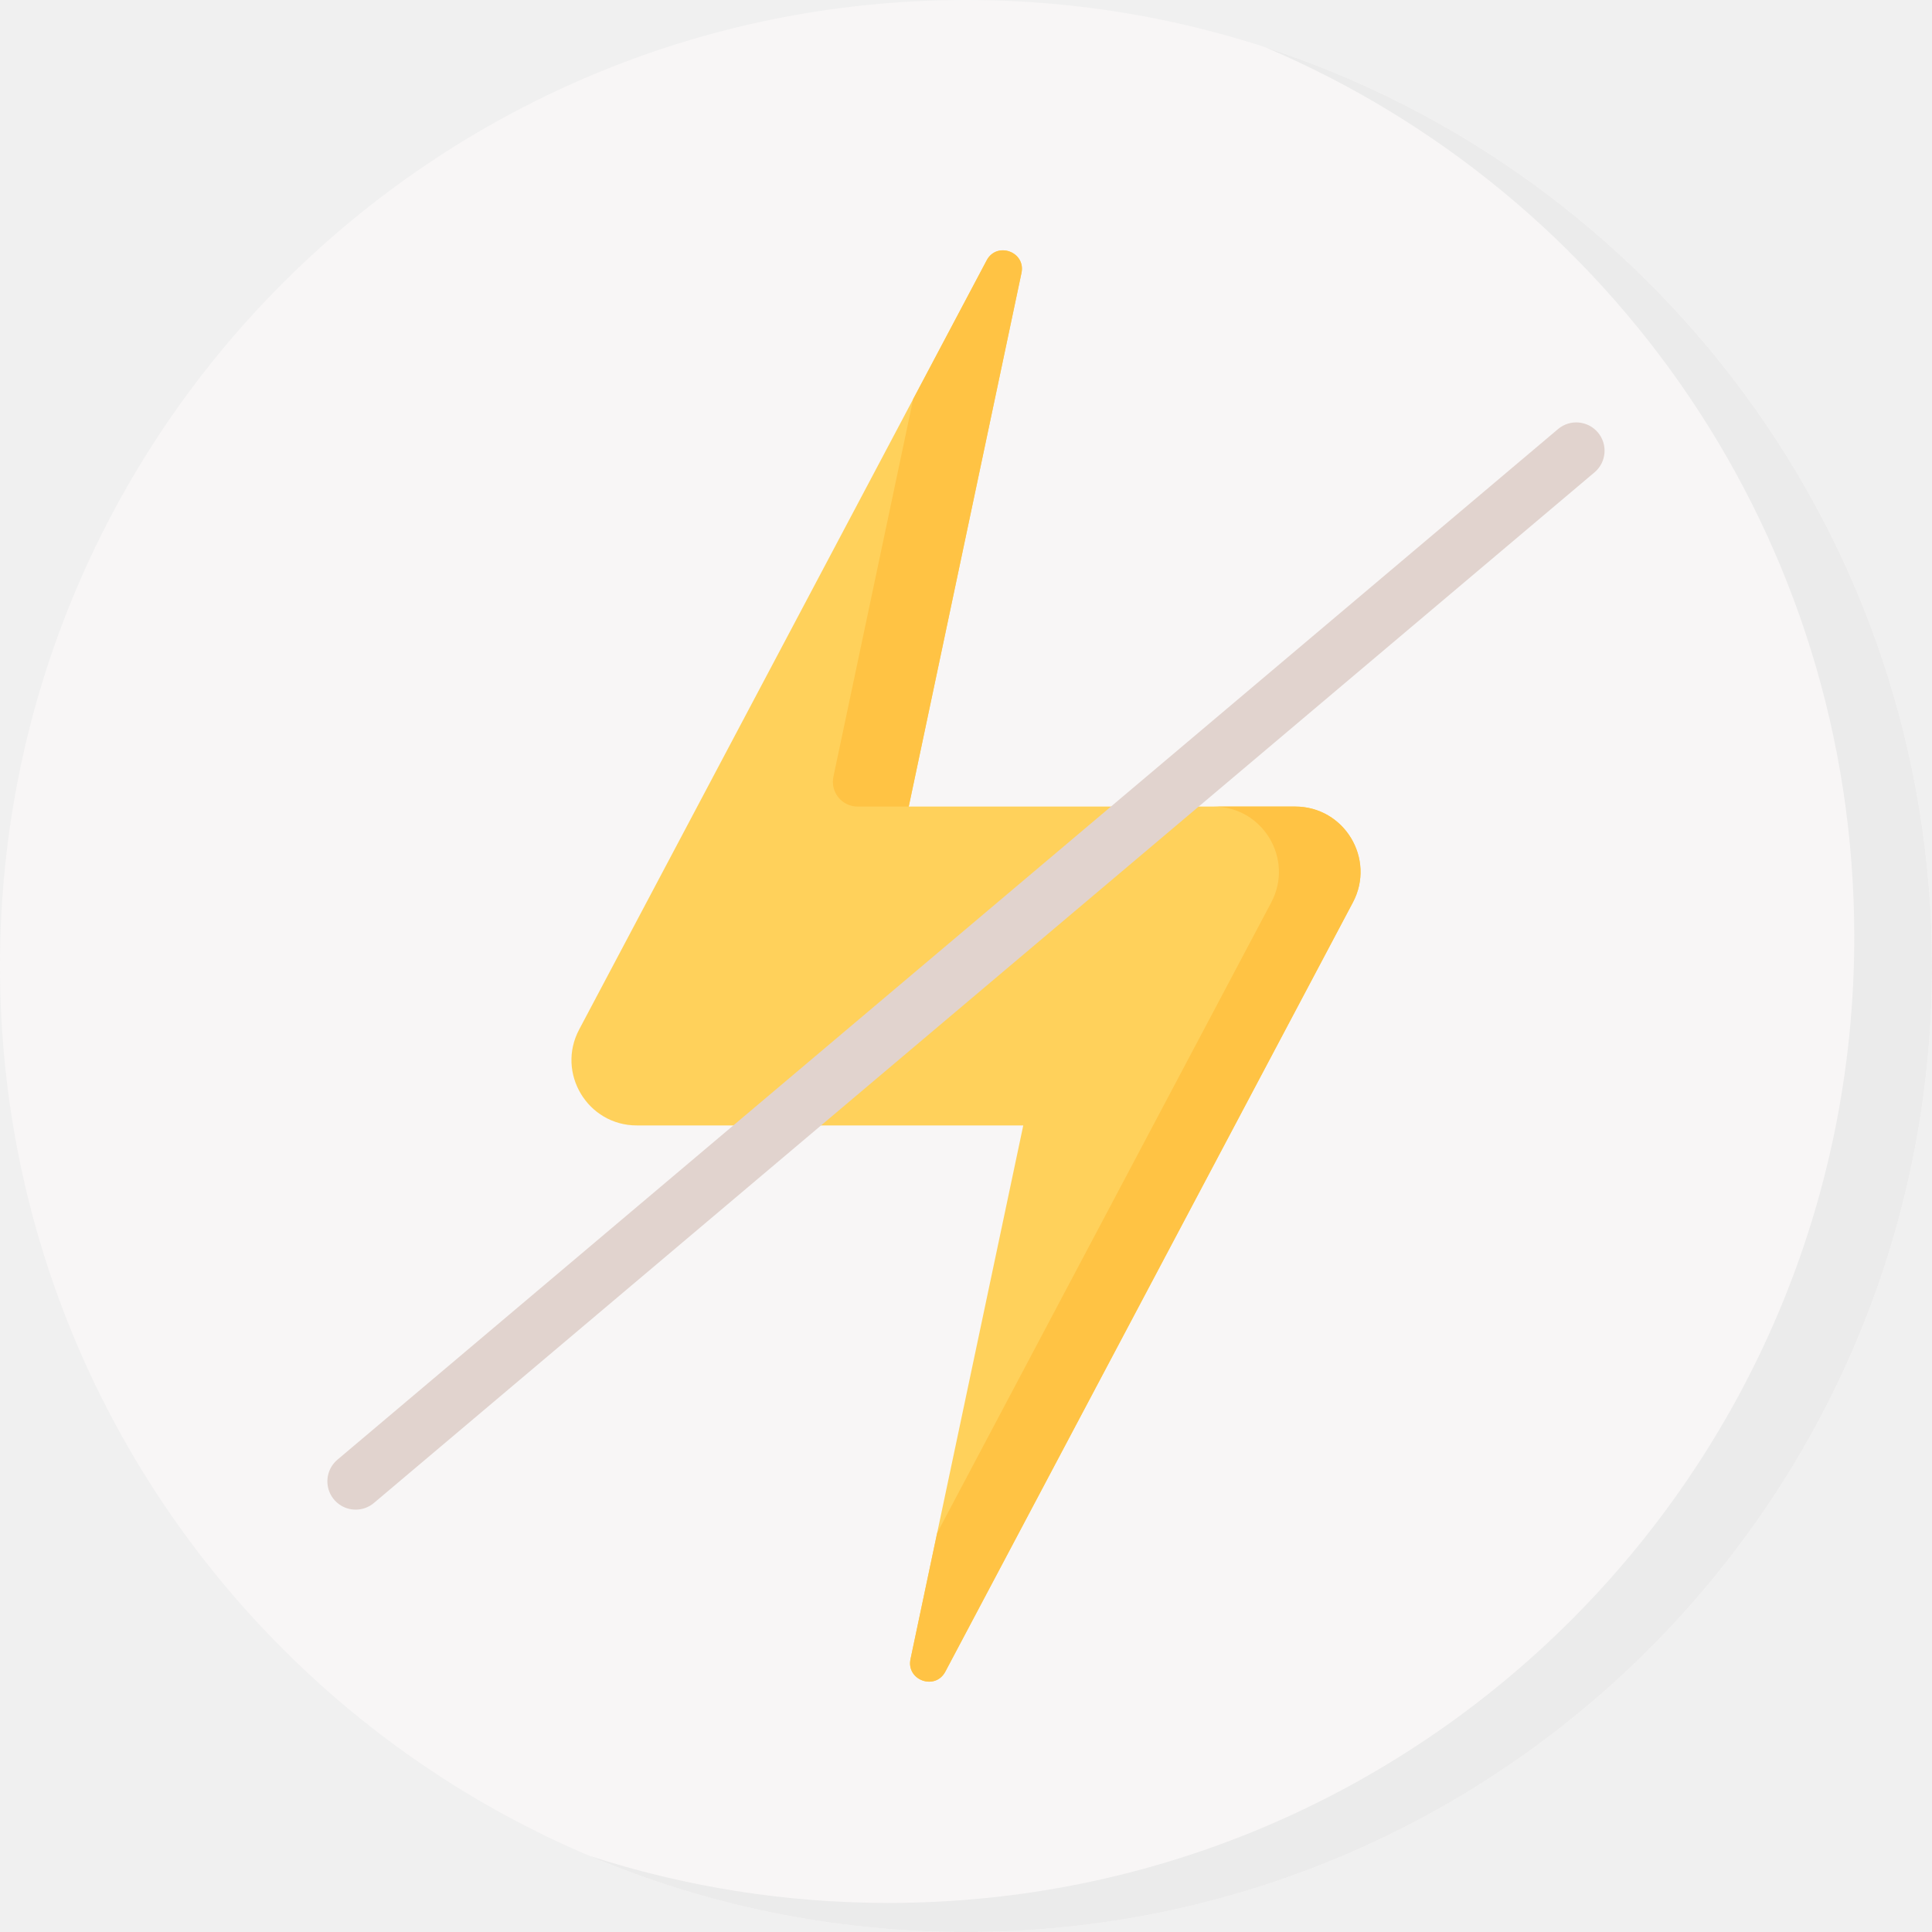
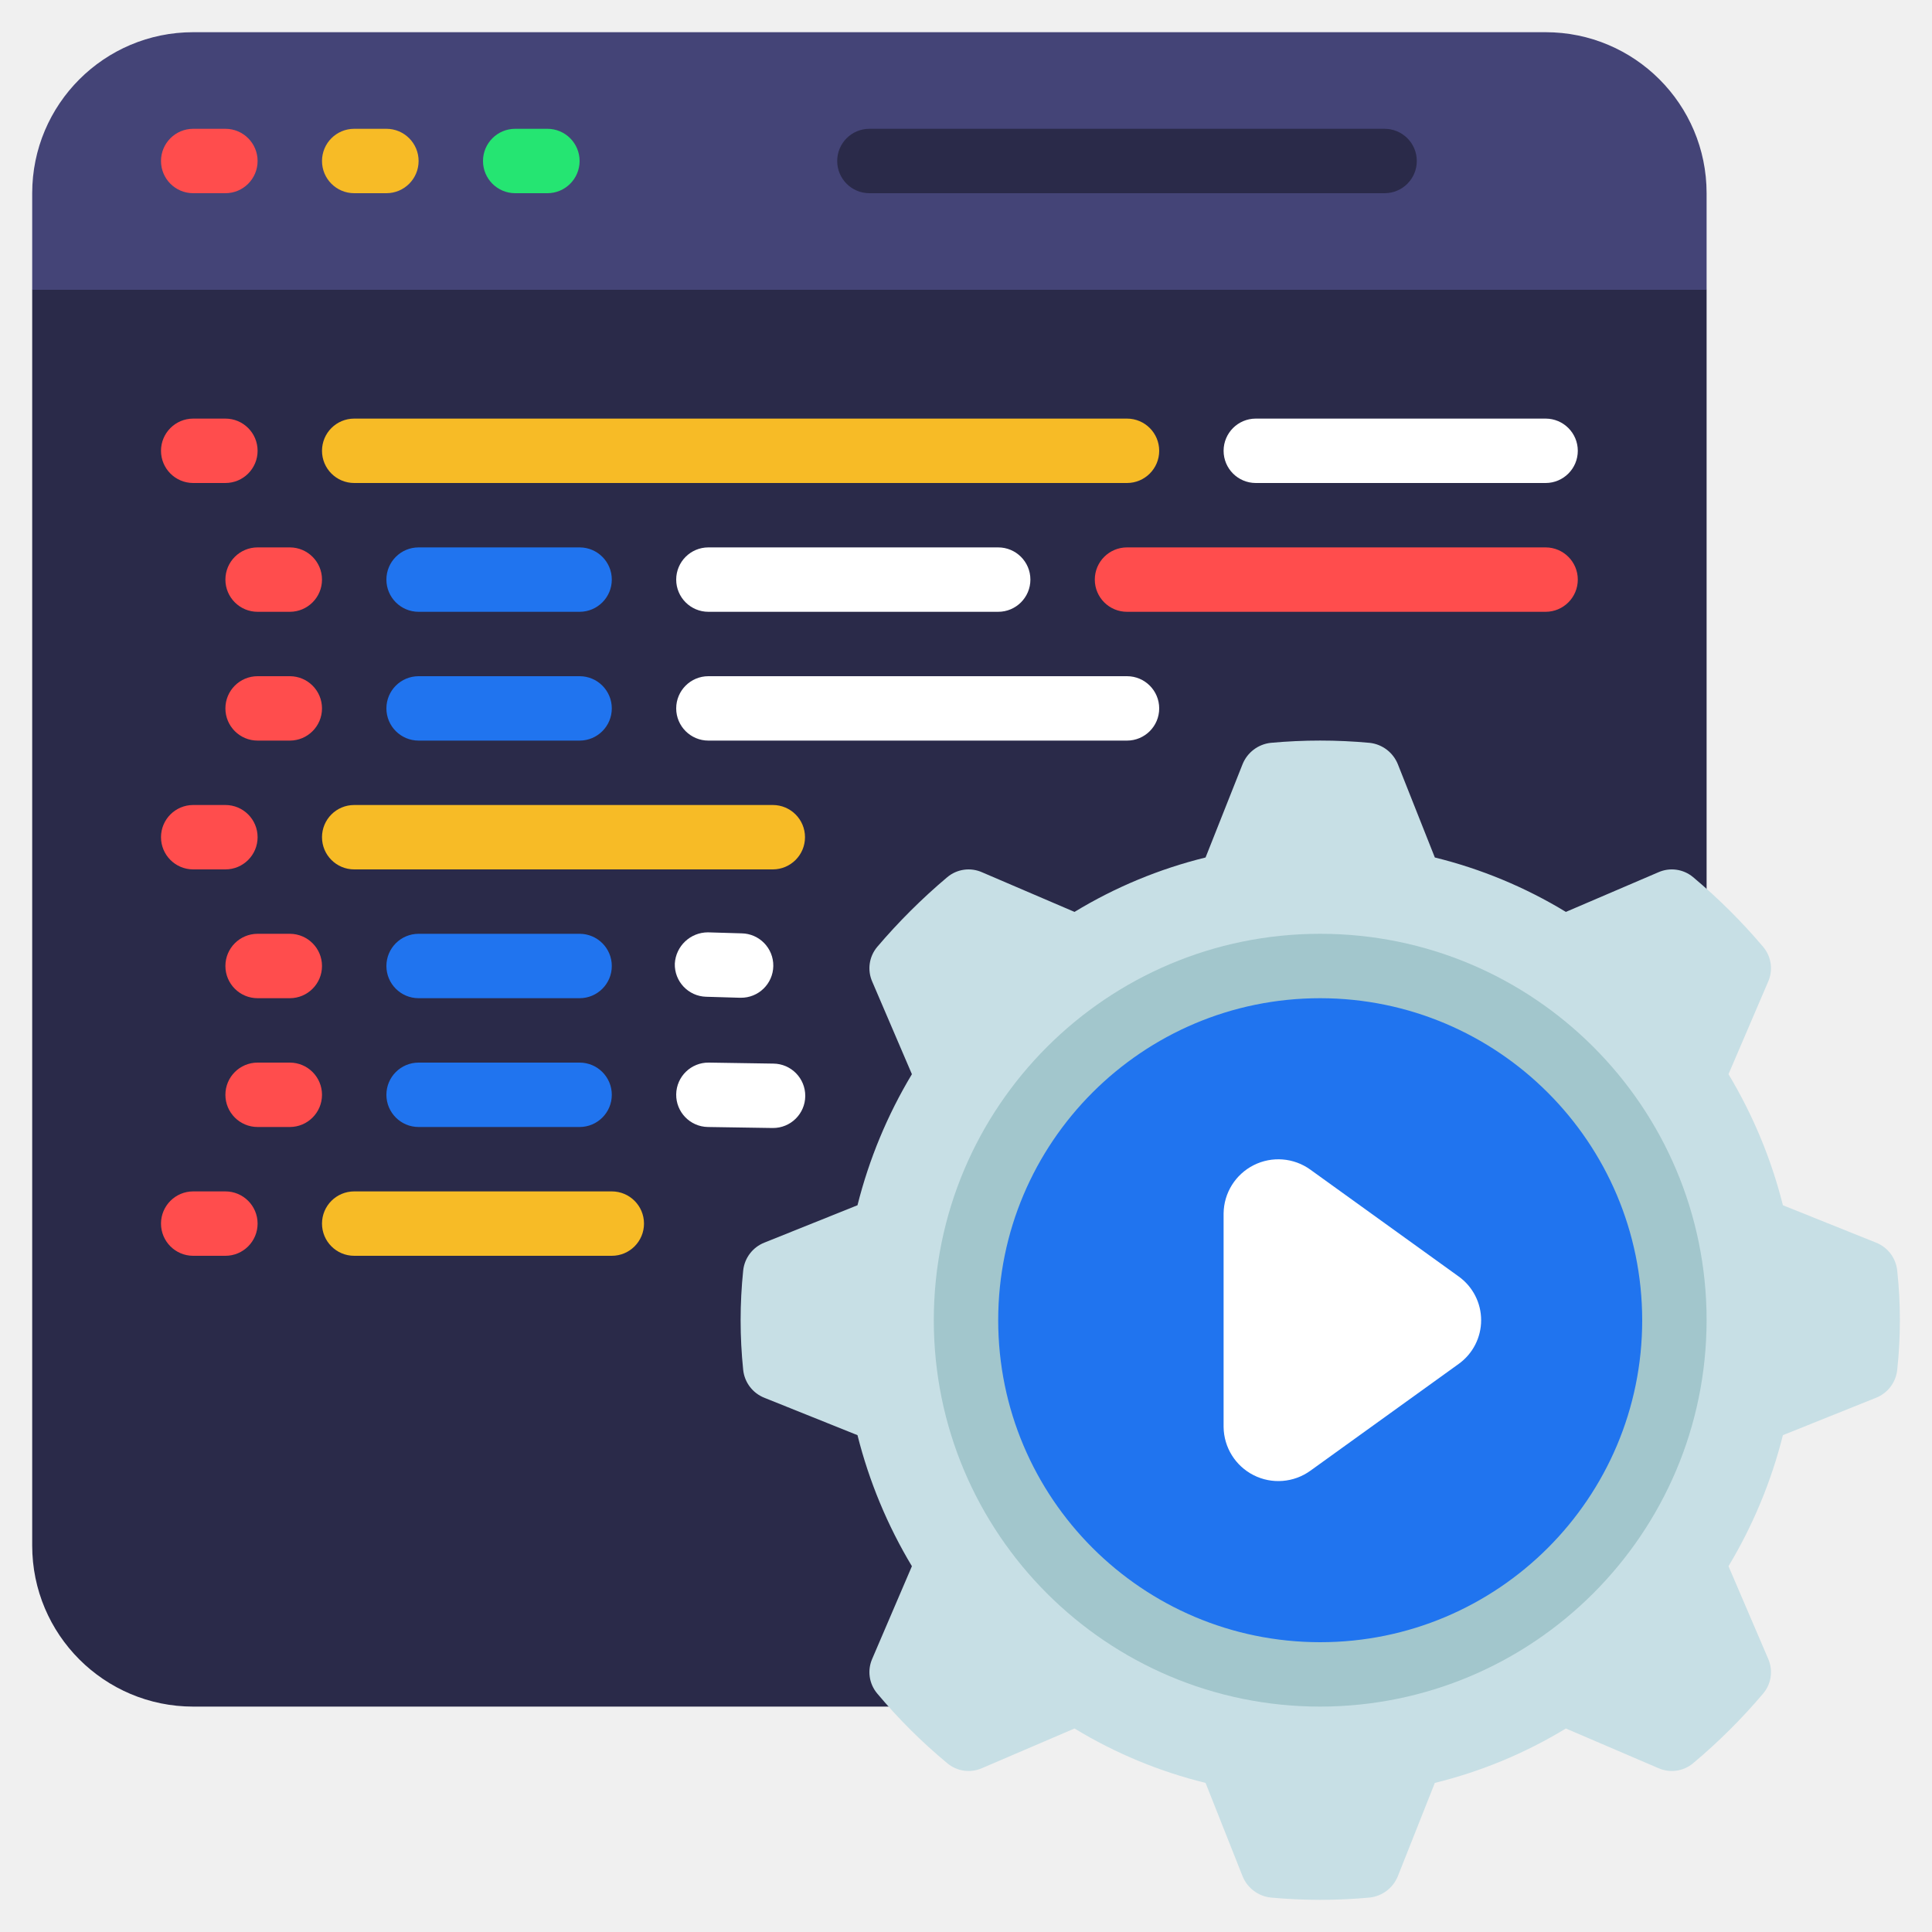
- <svg xmlns="http://www.w3.org/2000/svg" xml:space="preserve" width="512" height="512">
-   <circle cx="256" cy="256" r="256" fill="#f8f6f6" data-original="#f8f6f6" />
-   <path fill="#ebebeb" d="M512 256c0 141.381-114.619 256-256 256-35.435 0-69.192-7.2-99.878-20.221 24.959 8.127 51.608 12.516 79.276 12.516 141.381 0 256-114.619 256-256 0-105.946-64.361-196.862-156.122-235.78C437.853 45.89 512 142.287 512 256" data-original="#ebebeb" />
-   <path fill="#ffd15b" d="M343.229 213.746H240.824l29.879-141.408c1.187-5.62-6.537-8.419-9.226-3.344l-108 203.849c-6.107 11.527 2.249 25.41 15.293 25.41h102.405l-29.879 141.408c-1.187 5.62 6.537 8.419 9.226 3.344l108-203.849c6.108-11.527-2.248-25.41-15.293-25.41" data-original="#ffd15b" />
-   <path fill="#ffc344" d="m270.699 72.343-29.873 141.402H227.27c-4.161 0-7.266-3.83-6.406-7.901l21.148-100.105 19.469-36.744c2.687-5.078 10.413-2.276 9.218 3.348m87.827 166.815L250.52 443.004c-2.689 5.078-10.414 2.277-9.219-3.348l7.056-33.396 88.537-167.103c6.108-11.527-2.256-25.413-15.297-25.413h21.632c13.041.001 21.405 13.887 15.297 25.414" data-original="#ffc344" />
-   <path fill="#e1d3ce" d="M94.263 400.067a7.5 7.5 0 0 1-4.842-13.231l323.481-273.134a7.5 7.5 0 0 1 9.677 11.461L99.098 398.297a7.47 7.47 0 0 1-4.835 1.77" data-original="#e1d3ce" />
+ <svg xmlns="http://www.w3.org/2000/svg" xml:space="preserve" width="512" height="512" viewBox="0 0 60 60">
+   <path fill="#2a2a49" d="M53 9v39a5 5 0 0 1-5 5H6a5 5 0 0 1-5-5V9l2-2h47z" data-original="#2a2a49" />
+   <path fill="#447" d="M53 6v3H1V6a5 5 0 0 1 5-5h42a5 5 0 0 1 5 5" data-original="#444477" />
+   <circle cx="41" cy="41" r="11" fill="#2074ef" data-original="#2074ef" />
+   <path fill="#c7dfe5" d="M58.92 39.46a1.05 1.05 0 0 0-.66-.87l-2.89-1.16a15 15 0 0 0-1.69-4.07l1.23-2.87a1.03 1.03 0 0 0-.15-1.08 18 18 0 0 0-2.18-2.17 1.03 1.03 0 0 0-1.08-.15l-2.87 1.23a14.5 14.5 0 0 0-4.07-1.69l-1.15-2.9a1.07 1.07 0 0 0-.87-.66 16.7 16.7 0 0 0-3.08 0 1.07 1.07 0 0 0-.87.66l-1.15 2.9a14.5 14.5 0 0 0-4.07 1.69l-2.87-1.23a1.03 1.03 0 0 0-1.08.15 18.6 18.6 0 0 0-2.18 2.17 1.03 1.03 0 0 0-.15 1.08l1.23 2.87a15 15 0 0 0-1.69 4.07l-2.89 1.16a1.05 1.05 0 0 0-.66.87 15 15 0 0 0 0 3.08 1.05 1.05 0 0 0 .66.87l2.89 1.16a15 15 0 0 0 1.69 4.07l-1.23 2.87a1.03 1.03 0 0 0 .15 1.08 17 17 0 0 0 2.18 2.17 1.03 1.03 0 0 0 1.08.15l2.87-1.23a14.5 14.5 0 0 0 4.07 1.69l1.15 2.9a1.07 1.07 0 0 0 .87.66 16.7 16.7 0 0 0 3.08 0 1.07 1.07 0 0 0 .87-.66l1.15-2.9a14.5 14.5 0 0 0 4.07-1.69l2.87 1.23a1.03 1.03 0 0 0 1.08-.15 18 18 0 0 0 2.18-2.17 1.03 1.03 0 0 0 .15-1.08l-1.23-2.87a15 15 0 0 0 1.69-4.07l2.89-1.16a1.05 1.05 0 0 0 .66-.87 14.4 14.4 0 0 0 0-3.08M41 52a11 11 0 1 1 11-11 10.994 10.994 0 0 1-11 11" data-original="#c7dfe5" />
+   <path fill="#fff" d="m45.3 42.358-4.607 3.318A1.7 1.7 0 0 1 38 44.318v-6.636a1.7 1.7 0 0 1 2.694-1.358l4.606 3.318a1.67 1.67 0 0 1 0 2.716" data-original="#ffffff" />
+   <path fill="#a2c6cc" d="M41 53a12 12 0 1 1 12-12 12.013 12.013 0 0 1-12 12m0-22a10 10 0 1 0 10 10 10.01 10.01 0 0 0-10-10" data-original="#a2c6cc" />
+   <path fill="#ff4d4d" d="M7 6H6a1 1 0 0 1 0-2h1a1 1 0 0 1 0 2" data-original="#ff4d4d" />
+   <path fill="#f7bb26" d="M12 6h-1a1 1 0 0 1 0-2h1a1 1 0 0 1 0 2" data-original="#f7bb26" />
+   <path fill="#25e572" d="M17 6h-1a1 1 0 0 1 0-2h1a1 1 0 0 1 0 2" data-original="#25e572" />
+   <path fill="#2a2a49" d="M43 6H27a1 1 0 0 1 0-2h16a1 1 0 0 1 0 2" data-original="#2a2a49" />
+   <path fill="#ff4d4d" d="M7 15H6a1 1 0 0 1 0-2h1a1 1 0 0 1 0 2" data-original="#ff4d4d" />
+   <path fill="#f7bb26" d="M35 15H11a1 1 0 0 1 0-2h24a1 1 0 0 1 0 2" data-original="#f7bb26" />
+   <path fill="#ff4d4d" d="M7 27H6a1 1 0 0 1 0-2h1a1 1 0 0 1 0 2" data-original="#ff4d4d" />
+   <path fill="#f7bb26" d="M24 27H11a1 1 0 0 1 0-2h13a1 1 0 0 1 0 2" data-original="#f7bb26" />
+   <path fill="#ff4d4d" d="M7 39H6a1 1 0 0 1 0-2h1a1 1 0 0 1 0 2" data-original="#ff4d4d" />
+   <path fill="#f7bb26" d="M19 39h-8a1 1 0 0 1 0-2h8a1 1 0 0 1 0 2" data-original="#f7bb26" />
+   <path fill="#ff4d4d" d="M9 19H8a1 1 0 0 1 0-2h1a1 1 0 0 1 0 2" data-original="#ff4d4d" />
+   <path fill="#fff" d="M31 19h-9a1 1 0 0 1 0-2h9a1 1 0 0 1 0 2" data-original="#ffffff" />
+   <path fill="#2074ef" d="M18 19h-5a1 1 0 0 1 0-2h5a1 1 0 0 1 0 2" data-original="#2074ef" />
+   <path fill="#ff4d4d" d="M9 23H8a1 1 0 0 1 0-2h1a1 1 0 0 1 0 2" data-original="#ff4d4d" />
+   <path fill="#fff" d="M35 23H22a1 1 0 0 1 0-2h13a1 1 0 0 1 0 2" data-original="#ffffff" />
+   <path fill="#2074ef" d="M18 23h-5a1 1 0 0 1 0-2h5a1 1 0 0 1 0 2" data-original="#2074ef" />
+   <path fill="#ff4d4d" d="M9 31H8a1 1 0 0 1 0-2h1a1 1 0 0 1 0 2" data-original="#ff4d4d" />
+   <path fill="#fff" d="M23 30.986h-.03l-1.043-.031a1 1 0 0 1-.97-1.03 1.03 1.03 0 0 1 1.03-.97l1.043.031a1 1 0 0 1-.029 2z" data-original="#ffffff" />
+   <path fill="#2074ef" d="M18 31h-5a1 1 0 0 1 0-2h5a1 1 0 0 1 0 2" data-original="#2074ef" />
+   <path fill="#ff4d4d" d="M9 35H8a1 1 0 0 1 0-2h1a1 1 0 0 1 0 2" data-original="#ff4d4d" />
+   <path fill="#fff" d="M24 35.031h-.016l-2-.031a1 1 0 0 1 .032-2l2 .031a1 1 0 0 1-.016 2" data-original="#ffffff" />
+   <path fill="#2074ef" d="M18 35h-5a1 1 0 0 1 0-2h5a1 1 0 0 1 0 2" data-original="#2074ef" />
+   <path fill="#fff" d="M48 15h-9a1 1 0 0 1 0-2h9a1 1 0 0 1 0 2" data-original="#ffffff" />
+   <path fill="#ff4d4d" d="M48 19H35a1 1 0 0 1 0-2h13a1 1 0 0 1 0 2" data-original="#ff4d4d" />
</svg>
